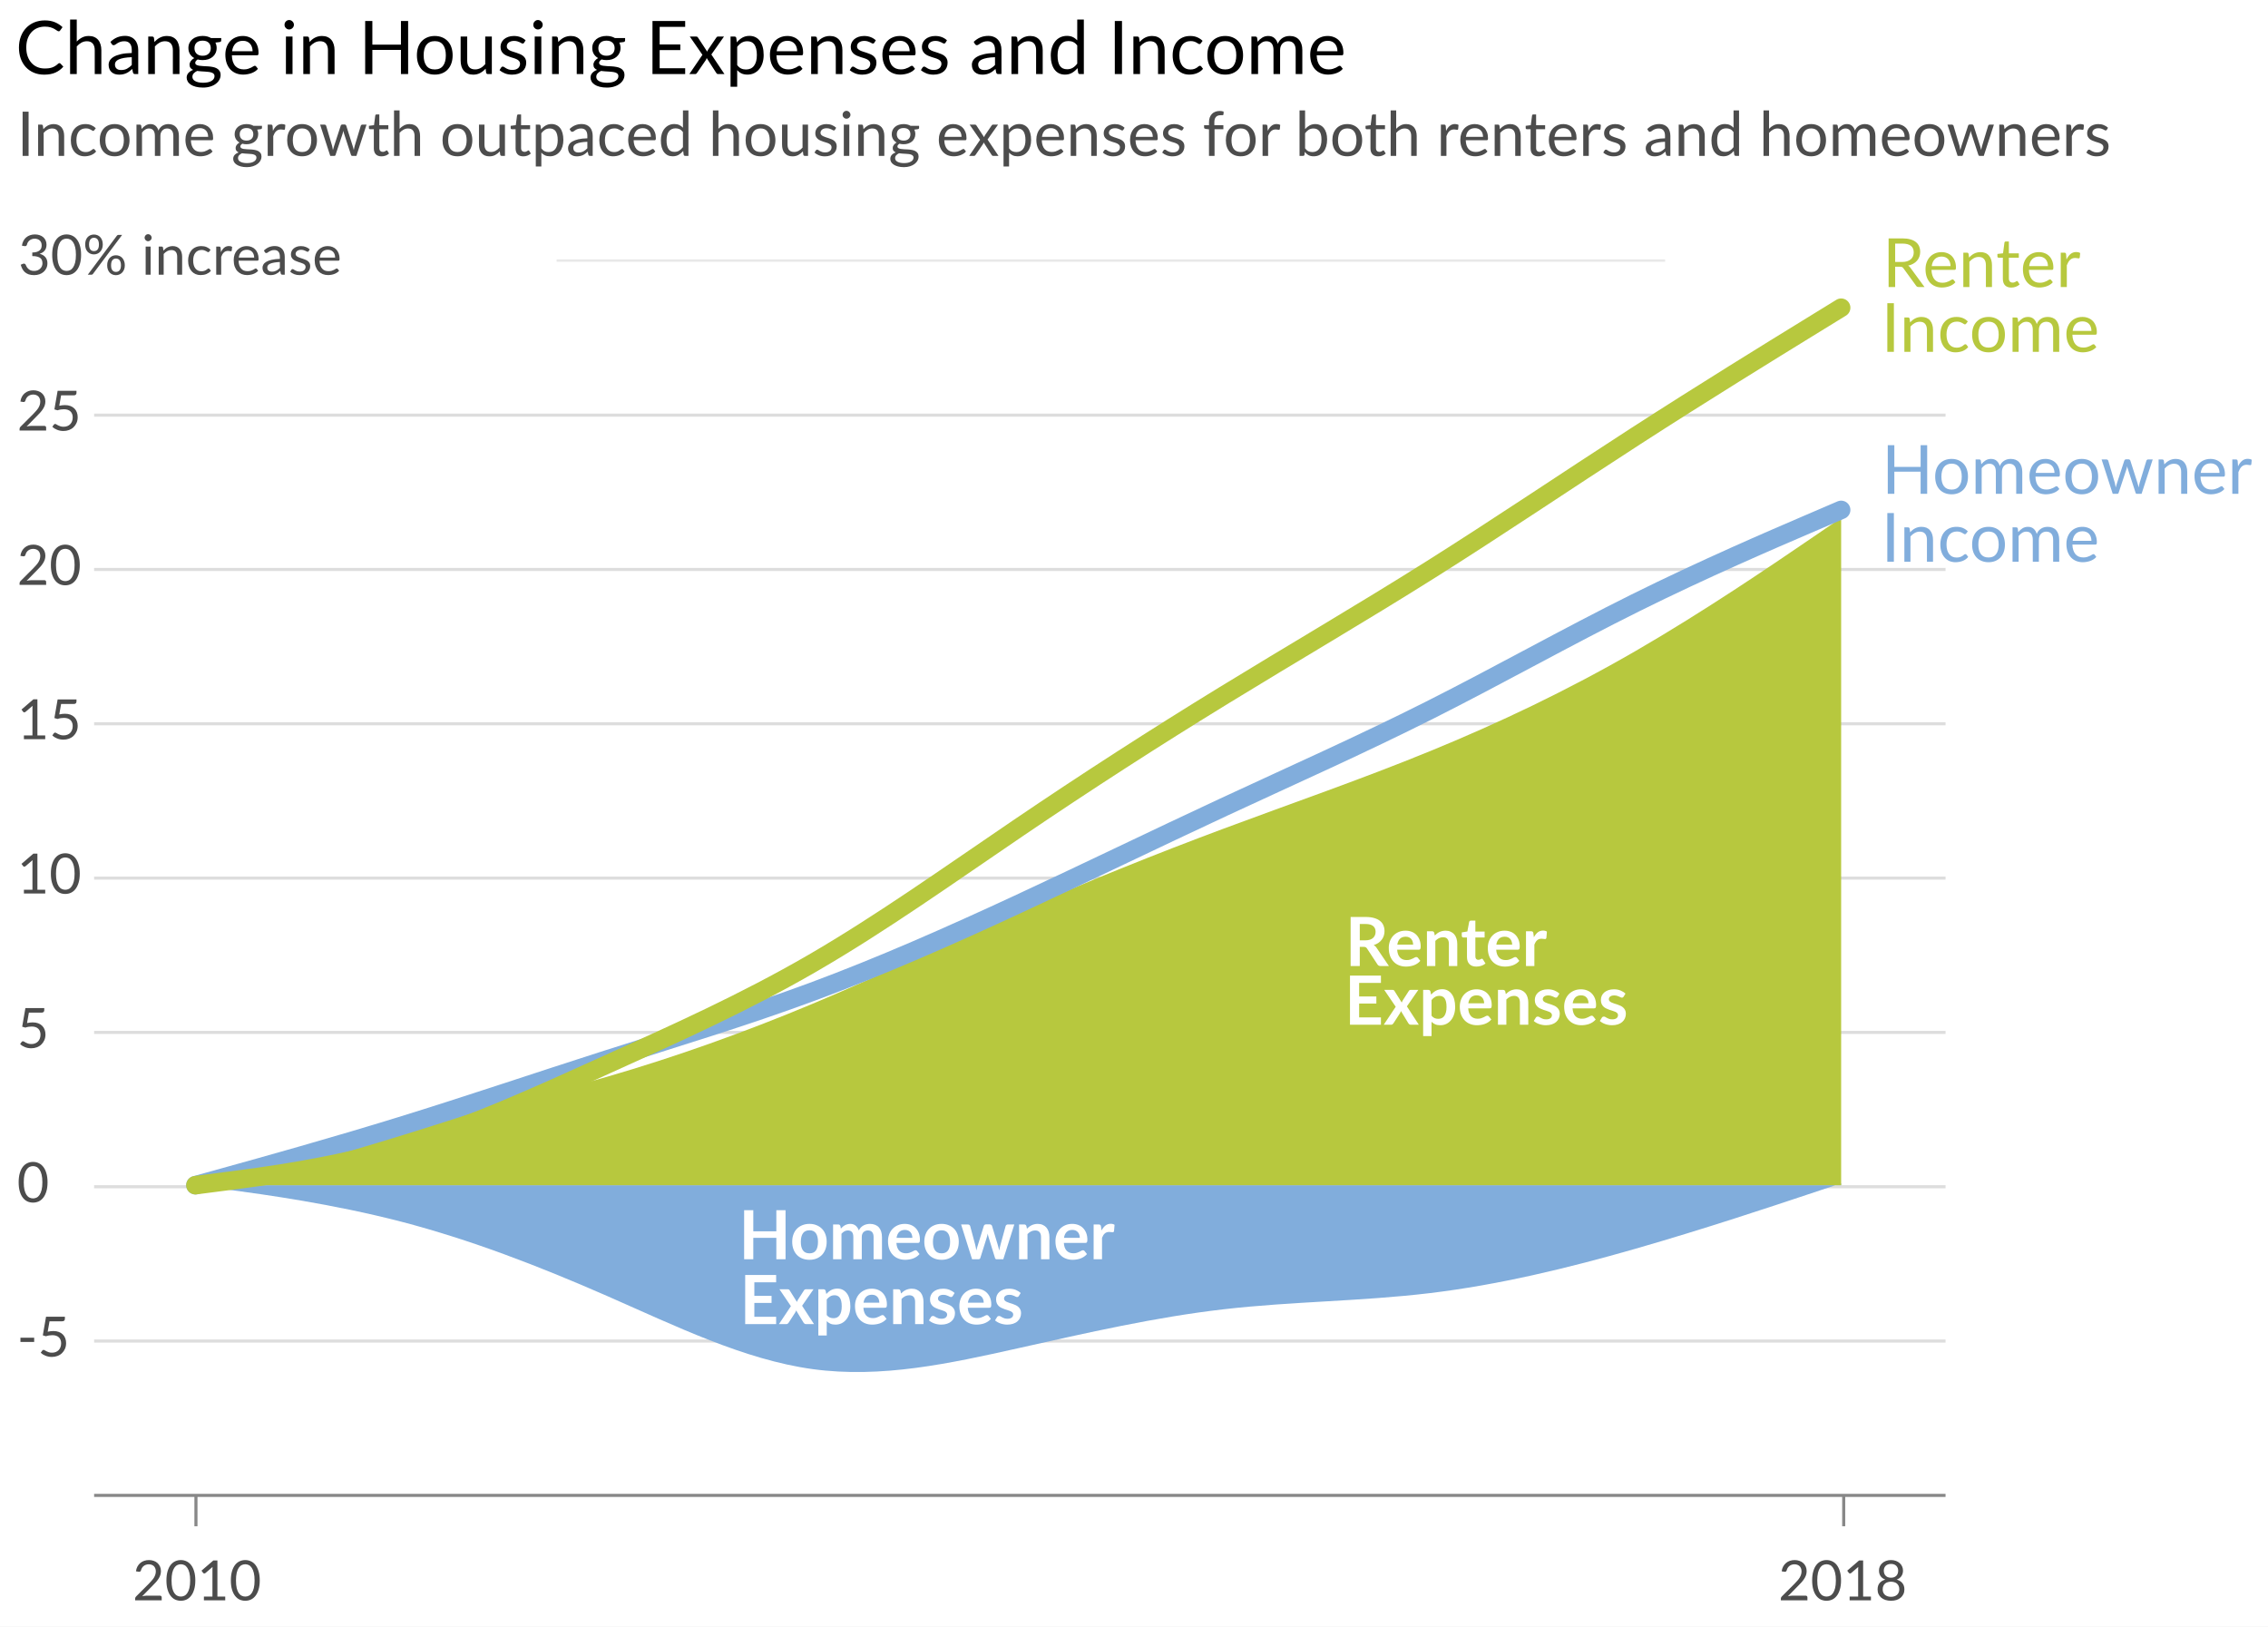
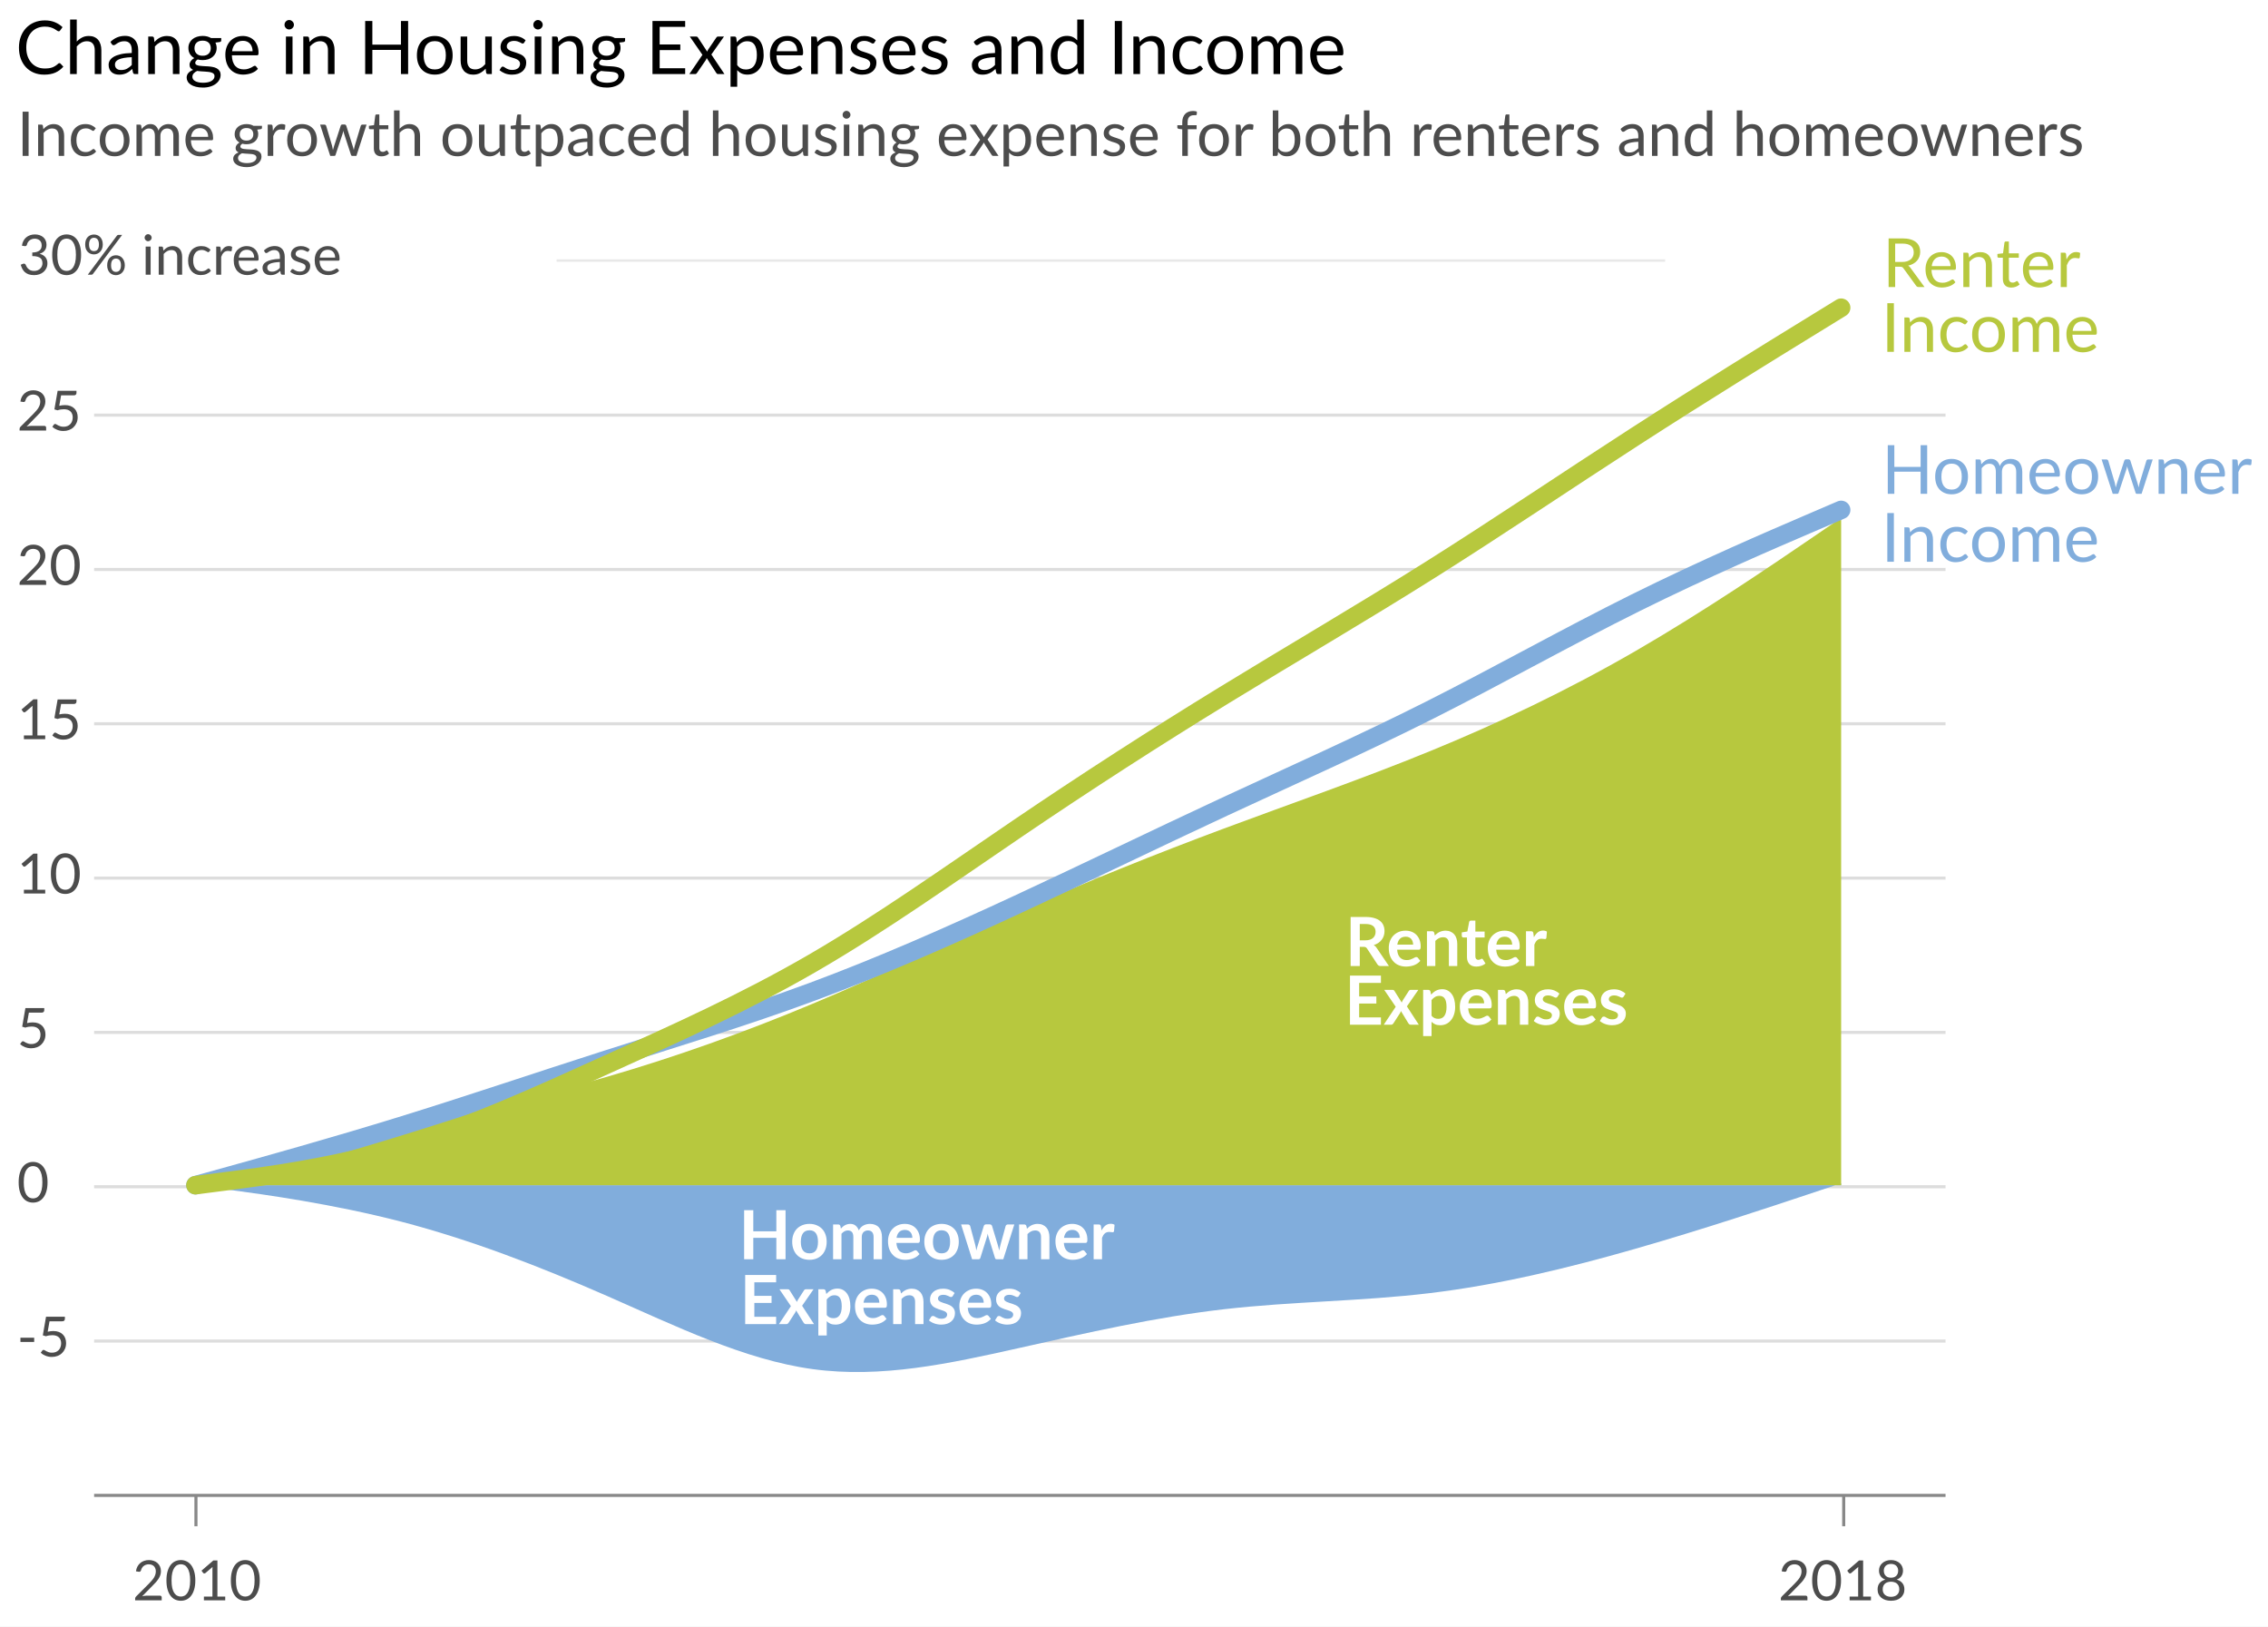
<svg xmlns="http://www.w3.org/2000/svg" class="marks" width="735" height="527" viewBox="0 0 735 527" version="1.1">
  <rect width="735" height="527" style="fill: white;" />
  <g transform="translate(30,84)">
    <g class="mark-group role-frame root">
      <g transform="translate(0,0)">
        <path class="background" d="M0.5,0.5h600v400h-600Z" style="fill: none; stroke: #ddd; stroke-opacity: 0;" />
        <g>
          <g class="mark-group role-axis">
            <g transform="translate(0.5,0.5)">
              <path class="background" d="M0,0h0v0h0Z" style="pointer-events: none; fill: none;" />
              <g>
                <g class="mark-rule role-axis-grid" style="pointer-events: none;">
                  <line transform="translate(0,350)" x2="600" y2="0" style="fill: none; stroke: #ddd; stroke-opacity: 1; stroke-width: 1; opacity: 1;" />
                  <line transform="translate(0,300)" x2="600" y2="0" style="fill: none; stroke: #ddd; stroke-opacity: 1; stroke-width: 1; opacity: 1;" />
                  <line transform="translate(0,250)" x2="600" y2="0" style="fill: none; stroke: #ddd; stroke-opacity: 1; stroke-width: 1; opacity: 1;" />
                  <line transform="translate(0,200)" x2="600" y2="0" style="fill: none; stroke: #ddd; stroke-opacity: 1; stroke-width: 1; opacity: 1;" />
                  <line transform="translate(0,150)" x2="600" y2="0" style="fill: none; stroke: #ddd; stroke-opacity: 1; stroke-width: 1; opacity: 1;" />
                  <line transform="translate(0,100)" x2="600" y2="0" style="fill: none; stroke: #ddd; stroke-opacity: 1; stroke-width: 1; opacity: 1;" />
                  <line transform="translate(0,50)" x2="600" y2="0" style="fill: none; stroke: #ddd; stroke-opacity: 1; stroke-width: 1; opacity: 1;" />
                </g>
              </g>
              <path class="foreground" d="" style="pointer-events: none; display: none; fill: none;" />
            </g>
          </g>
          <g class="mark-group role-axis">
            <g transform="translate(0.5,400.5)">
              <path class="background" d="M0,0h0v0h0Z" style="pointer-events: none; fill: none;" />
              <g>
                <g class="mark-rule role-axis-tick" style="pointer-events: none;">
                  <line transform="translate(33,0)" x2="0" y2="10" style="fill: none; stroke: #888; stroke-width: 1; opacity: 1;" />
                  <line transform="translate(567,0)" x2="0" y2="10" style="fill: none; stroke: #888; stroke-width: 1; opacity: 1;" />
                </g>
                <g class="mark-text role-axis-label" style="pointer-events: none;">
-                   <text text-anchor="middle" transform="translate(33.33333,34)" style="font-family: Lato; font-size: 18px; fill: #000; fill-opacity: 0.7; opacity: 1;">2010</text>
-                   <text text-anchor="middle" transform="translate(566.6667,34)" style="font-family: Lato; font-size: 18px; fill: #000; fill-opacity: 0.7; opacity: 1;">2018</text>
+                   <text text-anchor="middle" transform="translate(33.33333,34)" style="font-family: Lato, Calibri, Arial; font-size: 18px; fill: #000; fill-opacity: 0.7; opacity: 1;">2010</text>
+                   <text text-anchor="middle" transform="translate(566.6667,34)" style="font-family: Lato, Calibri, Arial; font-size: 18px; fill: #000; fill-opacity: 0.7; opacity: 1;">2018</text>
                </g>
                <g class="mark-rule role-axis-domain" style="pointer-events: none;">
                  <line transform="translate(0,0)" x2="600" y2="0" style="fill: none; stroke: #888; stroke-width: 1; opacity: 1;" />
                </g>
              </g>
              <path class="foreground" d="" style="pointer-events: none; display: none; fill: none;" />
            </g>
          </g>
          <g class="mark-group role-axis">
            <g transform="translate(0.5,0.5)">
              <path class="background" d="M0,0h0v0h0Z" style="pointer-events: none; fill: none;" />
              <g>
                <g class="mark-text role-axis-label" style="pointer-events: none;">
-                   <text text-anchor="start" transform="translate(-25,355)" style="font-family: Lato; font-size: 18px; fill: #000; fill-opacity: 0.7; opacity: 1;">-5</text>
-                   <text text-anchor="start" transform="translate(-25,305)" style="font-family: Lato; font-size: 18px; fill: #000; fill-opacity: 0.7; opacity: 1;">0</text>
-                   <text text-anchor="start" transform="translate(-25,255)" style="font-family: Lato; font-size: 18px; fill: #000; fill-opacity: 0.7; opacity: 1;">5</text>
-                   <text text-anchor="start" transform="translate(-25,205)" style="font-family: Lato; font-size: 18px; fill: #000; fill-opacity: 0.7; opacity: 1;">10</text>
-                   <text text-anchor="start" transform="translate(-25,155)" style="font-family: Lato; font-size: 18px; fill: #000; fill-opacity: 0.7; opacity: 1;">15</text>
-                   <text text-anchor="start" transform="translate(-25,105)" style="font-family: Lato; font-size: 18px; fill: #000; fill-opacity: 0.7; opacity: 1;">20</text>
-                   <text text-anchor="start" transform="translate(-25,55)" style="font-family: Lato; font-size: 18px; fill: #000; fill-opacity: 0.7; opacity: 1;">25</text>
+                   <text text-anchor="start" transform="translate(-25,355)" style="font-family: Lato, Calibri, Arial; font-size: 18px; fill: #000; fill-opacity: 0.7; opacity: 1;">-5</text>
+                   <text text-anchor="start" transform="translate(-25,305)" style="font-family: Lato, Calibri, Arial; font-size: 18px; fill: #000; fill-opacity: 0.7; opacity: 1;">0</text>
+                   <text text-anchor="start" transform="translate(-25,255)" style="font-family: Lato, Calibri, Arial; font-size: 18px; fill: #000; fill-opacity: 0.7; opacity: 1;">5</text>
+                   <text text-anchor="start" transform="translate(-25,205)" style="font-family: Lato, Calibri, Arial; font-size: 18px; fill: #000; fill-opacity: 0.7; opacity: 1;">10</text>
+                   <text text-anchor="start" transform="translate(-25,155)" style="font-family: Lato, Calibri, Arial; font-size: 18px; fill: #000; fill-opacity: 0.7; opacity: 1;">15</text>
+                   <text text-anchor="start" transform="translate(-25,105)" style="font-family: Lato, Calibri, Arial; font-size: 18px; fill: #000; fill-opacity: 0.7; opacity: 1;">20</text>
+                   <text text-anchor="start" transform="translate(-25,55)" style="font-family: Lato, Calibri, Arial; font-size: 18px; fill: #000; fill-opacity: 0.7; opacity: 1;">25</text>
                </g>
                <g class="mark-rule role-axis-domain" style="pointer-events: none;">
                  <line transform="translate(0,400)" x2="0" y2="-400" style="fill: none; stroke: #888; stroke-width: 0; opacity: 1;" />
                </g>
                <g class="mark-text role-axis-title" style="pointer-events: none;">
-                   <text text-anchor="start" transform="translate(-25,-34)" style="font-family: Lato; font-size: 20px; font-weight: normal; fill: #000; fill-opacity: 0.7; opacity: 1;">Income growth outpaced housing expenses for both renters and homeowners</text>
+                   <text text-anchor="start" transform="translate(-25,-34)" style="font-family: Lato, Calibri, Arial; font-size: 20px; font-weight: normal; fill: #000; fill-opacity: 0.7; opacity: 1;">Income growth outpaced housing expense for both renters and homeowners</text>
                </g>
              </g>
              <path class="foreground" d="" style="pointer-events: none; display: none; fill: none;" />
            </g>
          </g>
          <g class="mark-area role-mark layer_0_marks">
            <path d="M33.333,300L44.444,301.51C55.556,303.019,77.778,306.039,100,311.814C122.222,317.589,144.444,326.121,166.667,335.859C188.889,345.596,211.111,356.541,233.333,359.588C255.556,362.635,277.778,357.786,300,352.812C322.222,347.837,344.444,342.739,366.667,340.189C388.889,337.64,411.111,337.64,433.333,334.972C455.556,332.304,477.778,326.968,500,320.593C522.222,314.218,544.444,306.804,555.556,303.097L566.667,299.389L566.667,300L555.556,300C544.444,300,522.222,300,500,300C477.778,300,455.556,300,433.333,300C411.111,300,388.889,300,366.667,300C344.444,300,322.222,300,300,300C277.778,300,255.556,300,233.333,300C211.111,300,188.889,300,166.667,300C144.444,300,122.222,300,100,300C77.778,300,55.556,300,44.444,300L33.333,300Z" style="fill: #81addc; opacity: 1;" />
          </g>
          <g class="mark-area role-mark layer_1_marks">
            <path d="M33.333,300L44.444,296.881C55.556,293.762,77.778,287.524,100,281.918C122.222,276.311,144.444,271.336,166.667,264.889C188.889,258.443,211.111,250.524,233.333,241.224C255.556,231.924,277.778,221.243,300,211.441C322.222,201.639,344.444,192.717,366.667,184.432C388.889,176.148,411.111,168.501,433.333,159.411C455.556,150.321,477.778,139.787,500,126.945C522.222,114.102,544.444,98.951,555.556,91.375L566.667,83.799L566.667,300L555.556,300C544.444,300,522.222,300,500,300C477.778,300,455.556,300,433.333,300C411.111,300,388.889,300,366.667,300C344.444,300,322.222,300,300,300C277.778,300,255.556,300,233.333,300C211.111,300,188.889,300,166.667,300C144.444,300,122.222,300,100,300C77.778,300,55.556,300,44.444,300L33.333,300Z" style="fill: #b7c83e; opacity: 1;" />
          </g>
          <g class="mark-line role-mark layer_2_marks">
            <path d="M33.333,300L44.444,296.916C55.556,293.832,77.778,287.664,100,280.802C122.222,273.941,144.444,266.387,166.667,259.282C188.889,252.178,211.111,245.523,233.333,237.288C255.556,229.053,277.778,219.236,300,208.921C322.222,198.606,344.444,187.791,366.667,177.456C388.889,167.121,411.111,157.266,433.333,146.075C455.556,134.885,477.778,122.359,500,111.325C522.222,100.291,544.444,90.749,555.556,85.978L566.667,81.207" style="fill: none; stroke: #81addc; stroke-width: 6; stroke-linecap: round;" />
          </g>
          <g class="mark-line role-mark layer_3_marks">
            <path d="M33.333,300L44.444,298.565C55.556,297.131,77.778,294.262,100,287.72C122.222,281.178,144.444,270.964,166.667,260.901C188.889,250.838,211.111,240.927,233.333,228.052C255.556,215.178,277.778,199.34,300,184.268C322.222,169.196,344.444,154.89,366.667,141.269C388.889,127.648,411.111,114.712,433.333,100.729C455.556,86.746,477.778,71.717,500,57.371C522.222,43.025,544.444,29.363,555.556,22.532L566.667,15.701" style="fill: none; stroke: #b7c83e; stroke-width: 6; stroke-linecap: round;" />
          </g>
          <g class="mark-text role-mark layer_4_marks">
            <text text-anchor="middle" transform="translate(28.33333,5)" style="font-family: lato; font-size: 18px; fill: black; opacity: 0.7;">30% increase</text>
          </g>
          <g class="mark-text role-mark layer_5_marks">
            <text text-anchor="middle" transform="translate(330,-1)" style="font-family: sans-serif; font-size: 11.5px; font-weight: bold; fill: black; opacity: 0.09;">____________________________________________________________________________</text>
          </g>
          <g class="mark-text role-mark layer_6_marks">
            <text text-anchor="middle" transform="translate(612.1667,9)" style="font-family: lato; font-size: 22px; fill: #b7c83e;">Renter</text>
          </g>
          <g class="mark-text role-mark layer_7_marks">
            <text text-anchor="middle" transform="translate(615,30)" style="font-family: lato; font-size: 22px; fill: #b7c83e;">Income</text>
          </g>
          <g class="mark-text role-mark layer_8_marks">
            <text text-anchor="middle" transform="translate(639.8333,76)" style="font-family: lato; font-size: 22px; fill: #81addc;">Homeowner</text>
          </g>
          <g class="mark-text role-mark layer_9_marks">
            <text text-anchor="middle" transform="translate(615,98)" style="font-family: lato; font-size: 22px; fill: #81addc;">Income</text>
          </g>
          <g class="mark-text role-mark layer_10_marks">
            <text text-anchor="middle" transform="translate(438.6667,229)" style="font-family: lato; font-size: 22px; font-weight: bold; fill: white;">Renter</text>
          </g>
          <g class="mark-text role-mark layer_11_marks">
            <text text-anchor="middle" transform="translate(451.6667,248)" style="font-family: lato; font-size: 22px; font-weight: bold; fill: white;">Expenses</text>
          </g>
          <g class="mark-text role-mark layer_12_marks">
            <text text-anchor="middle" transform="translate(270.3333,324)" style="font-family: lato; font-size: 22px; font-weight: bold; fill: white;">Homeowner</text>
          </g>
          <g class="mark-text role-mark layer_13_marks">
            <text text-anchor="middle" transform="translate(255.6667,345)" style="font-family: lato; font-size: 22px; font-weight: bold; fill: white;">Expenses</text>
          </g>
          <g class="mark-group role-title">
            <g transform="translate(-25,-79)">
              <path class="background" d="M0,0h0v0h0Z" style="pointer-events: none; fill: none;" />
              <g>
                <g class="mark-text role-title-text" style="pointer-events: none;">
-                   <text text-anchor="start" transform="translate(0,19)" style="font-family: Lato; font-size: 24px; font-weight: normal; fill: #000; opacity: 1;">Change in Housing Expenses and Income</text>
+                   <text text-anchor="start" transform="translate(0,19)" style="font-family: Lato, Calibri, Arial; font-size: 24px; font-weight: normal; fill: #000; opacity: 1;">Change in Housing Expenses and Income</text>
                </g>
              </g>
              <path class="foreground" d="" style="pointer-events: none; display: none; fill: none;" />
            </g>
          </g>
        </g>
        <path class="foreground" d="" style="display: none; fill: none;" />
      </g>
    </g>
  </g>
</svg>
